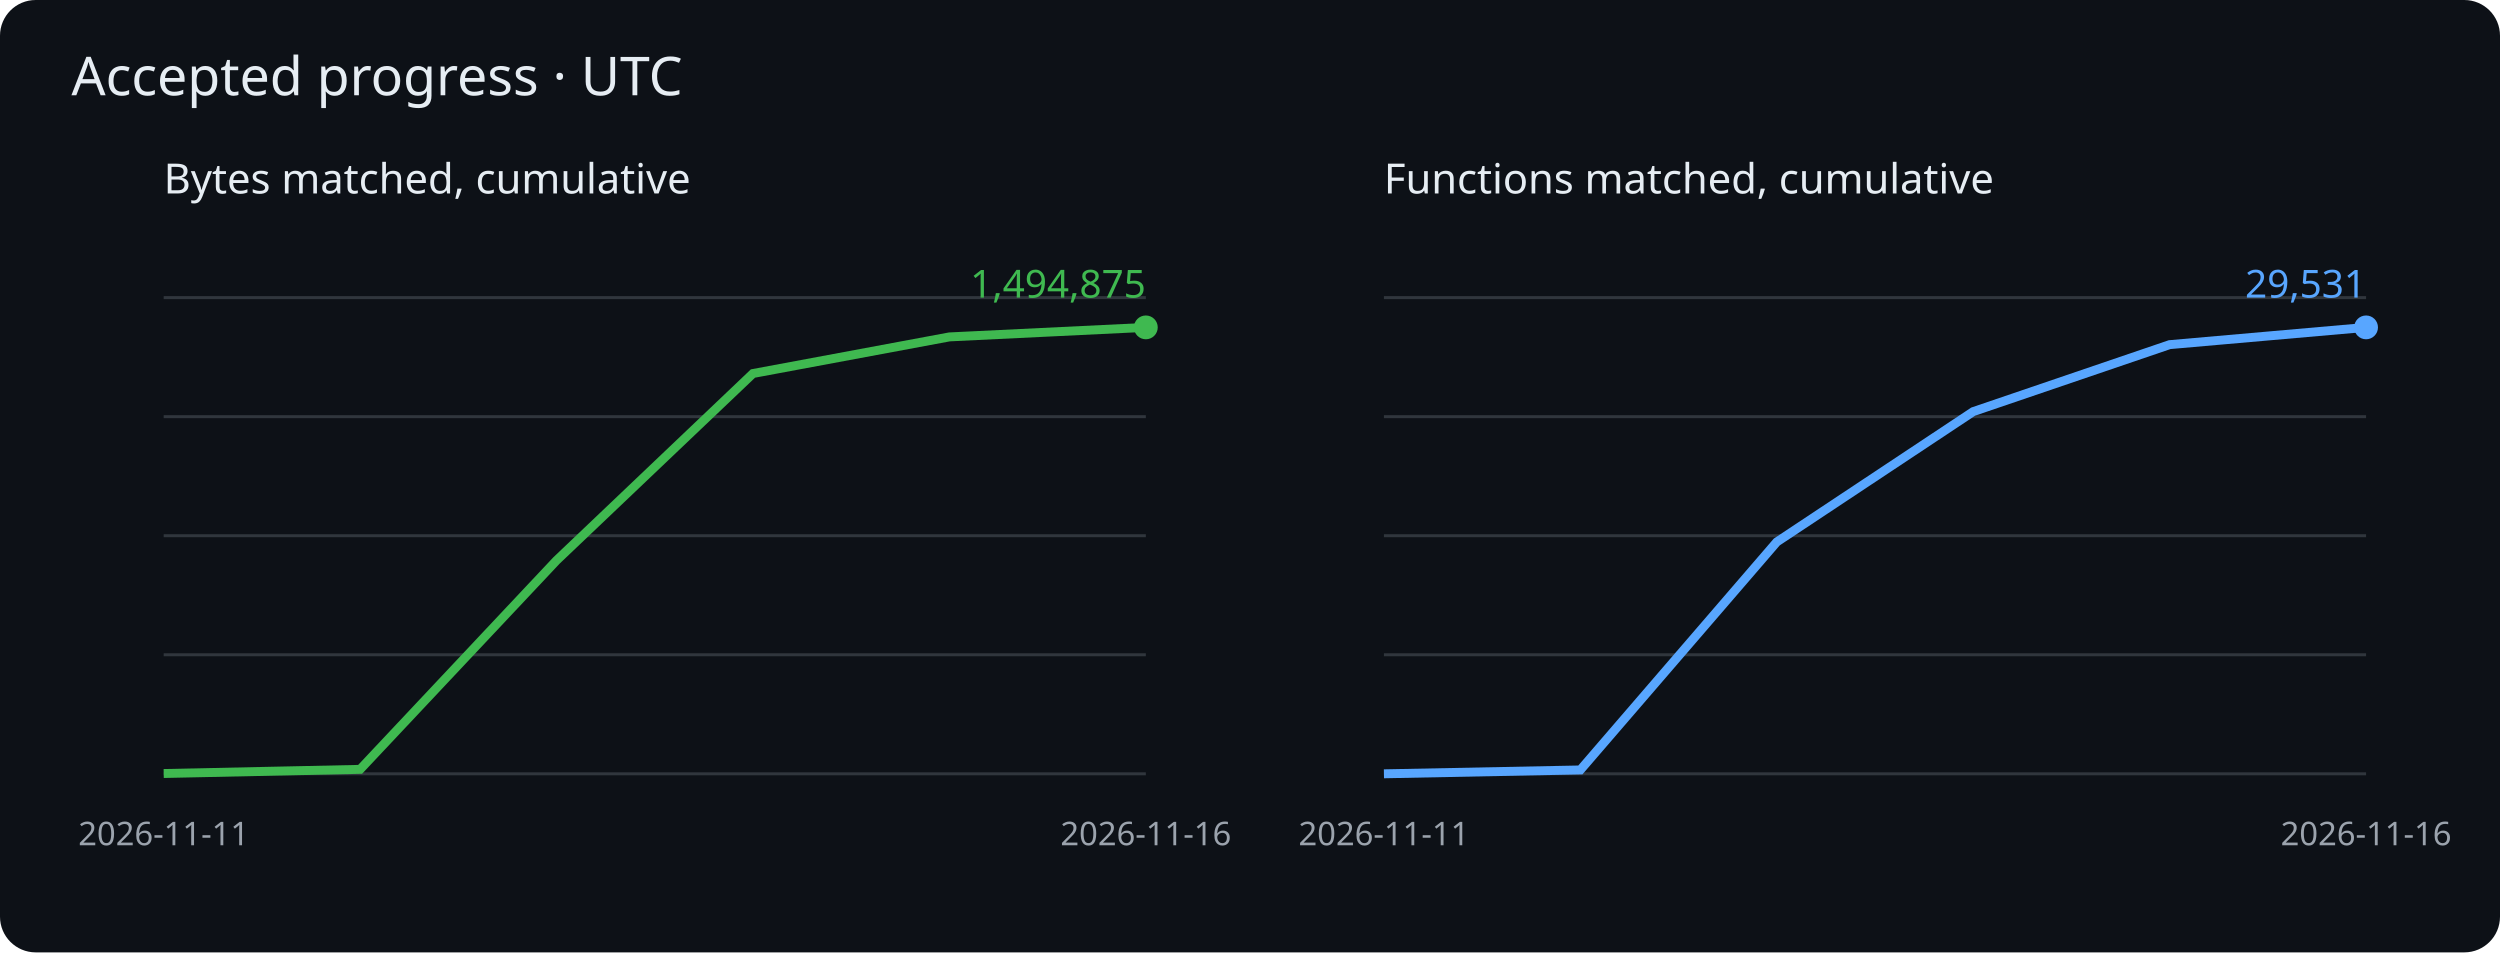
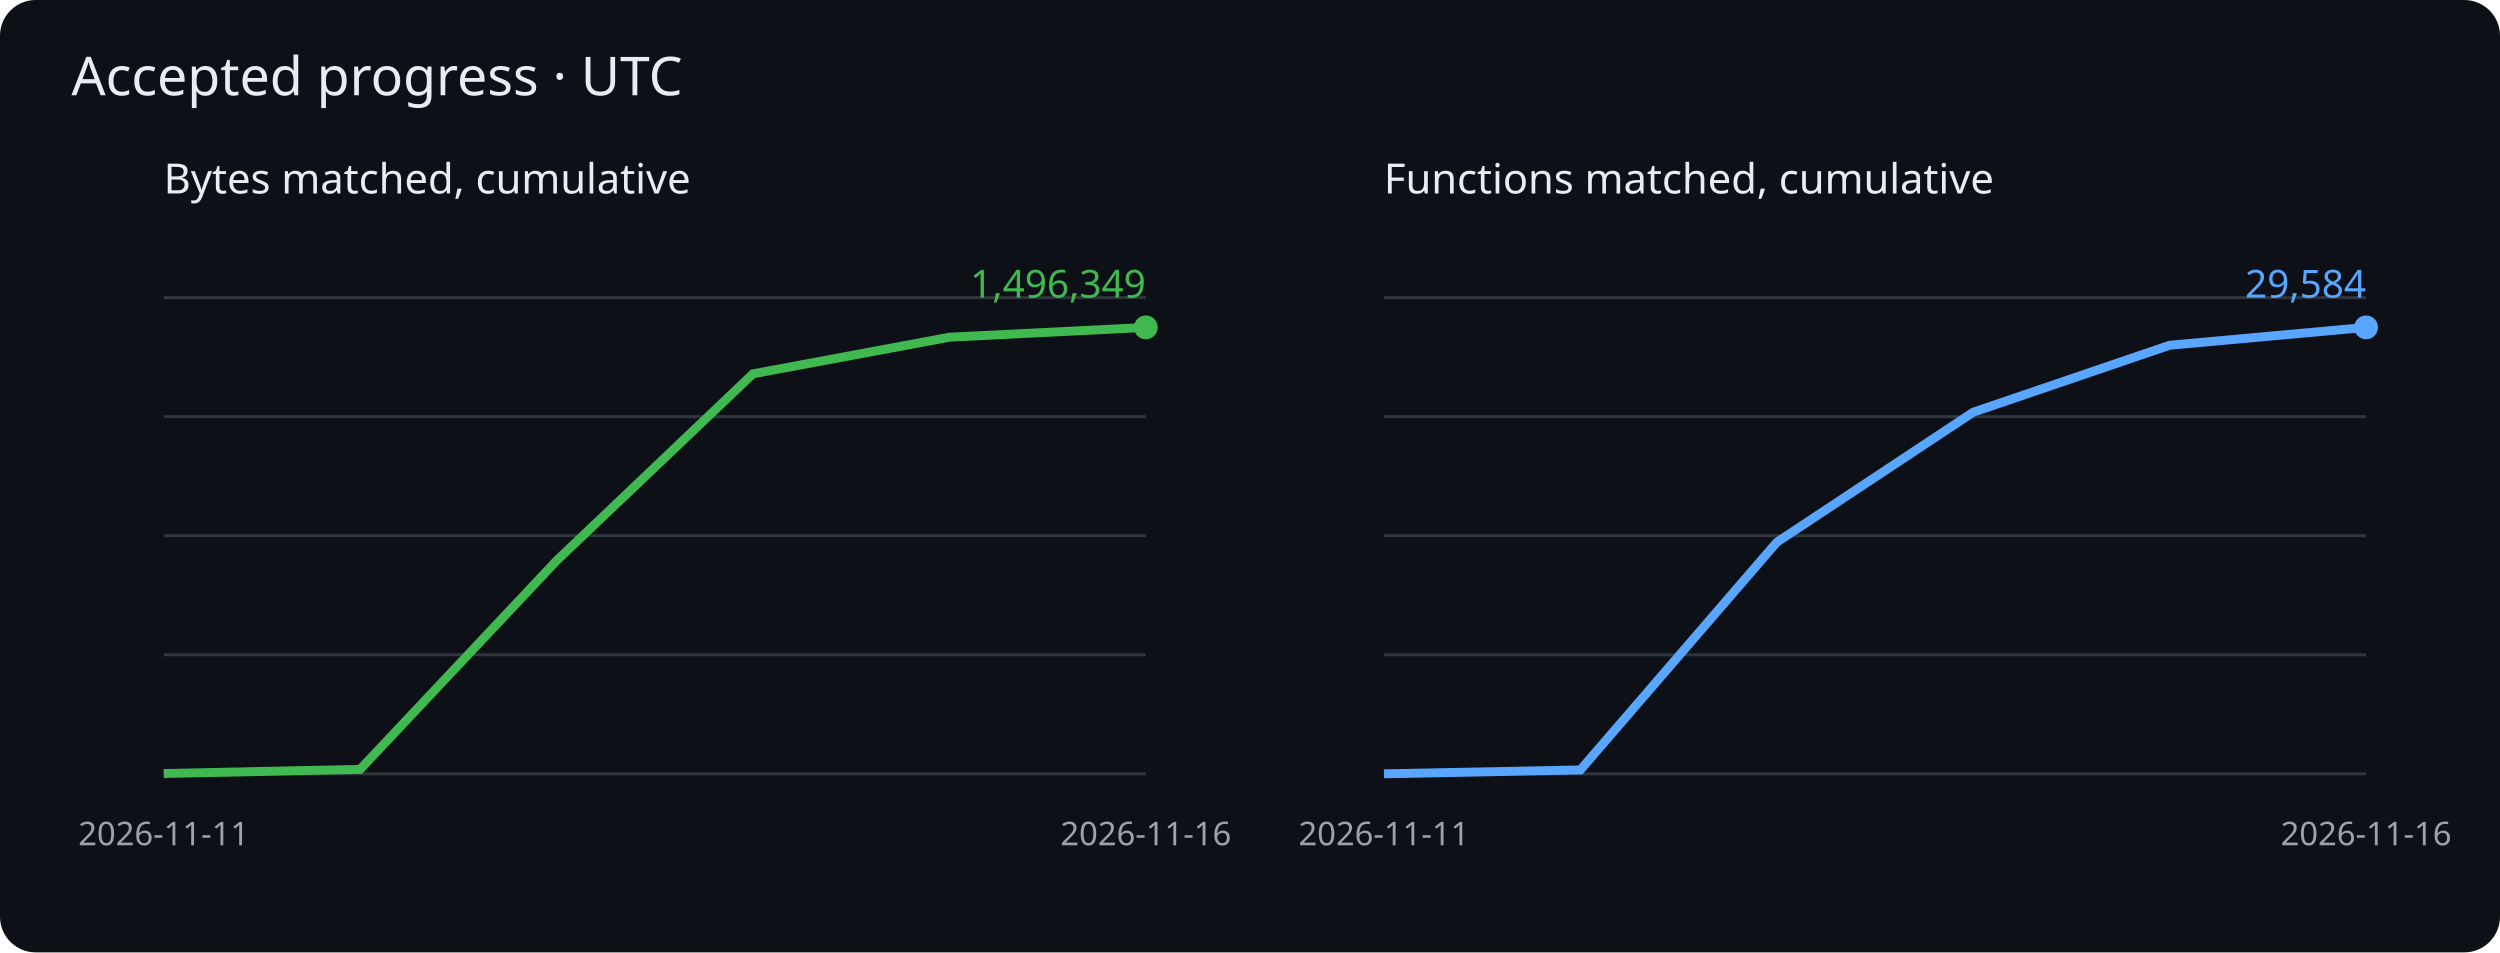
<svg xmlns="http://www.w3.org/2000/svg" viewBox="0 0 840 320" role="img" aria-label="Cumulative matched bytes and functions">
  <rect width="840" height="320" rx="12" fill="#0d1117" />
  <g font-family="sans-serif">
    <text x="24" y="32" fill="#e6edf3" font-size="18">Accepted progress · UTC</text>
    <text x="55" y="65" fill="#e6edf3" font-size="14">Bytes matched, cumulative</text>
    <path d="M55 260h330" stroke="#30363d" />
    <path d="M55 220h330" stroke="#30363d" />
    <path d="M55 180h330" stroke="#30363d" />
    <path d="M55 140h330" stroke="#30363d" />
    <path d="M55 100h330" stroke="#30363d" />
-     <polyline points="55.0,259.9 121.0,258.5 187.0,188.3 253.0,125.5 319.0,113.2 385.0,110.0" fill="none" stroke="#3fb950" stroke-width="3" />
+     <polyline points="55.0,259.9 121.0,258.5 187.0,188.4 253.0,125.6 319.0,113.3 385.0,110.0" fill="none" stroke="#3fb950" stroke-width="3" />
    <circle cx="385.0" cy="110.0" r="4" fill="#3fb950" />
-     <text x="385.0" y="100.0" text-anchor="end" fill="#3fb950" font-size="13">1,494,875</text>
+     <text x="385.0" y="100.0" text-anchor="end" fill="#3fb950" font-size="13">1,496,349</text>
    <text x="55.0" y="284" fill="#9ba3ad" font-size="11" text-anchor="middle">2026-11-11</text>
    <text x="385.0" y="284" fill="#9ba3ad" font-size="11" text-anchor="middle">2026-11-16</text>
    <text x="465" y="65" fill="#e6edf3" font-size="14">Functions matched, cumulative</text>
    <path d="M465 260h330" stroke="#30363d" />
    <path d="M465 220h330" stroke="#30363d" />
    <path d="M465 180h330" stroke="#30363d" />
    <path d="M465 140h330" stroke="#30363d" />
    <path d="M465 100h330" stroke="#30363d" />
-     <polyline points="465.0,260.0 531.0,258.7 597.0,182.1 663.0,138.3 729.0,115.8 795.0,110.0" fill="none" stroke="#58a6ff" stroke-width="3" />
+     <polyline points="465.0,260.0 531.0,258.7 597.0,182.2 663.0,138.5 729.0,116.0 795.0,110.0" fill="none" stroke="#58a6ff" stroke-width="3" />
    <circle cx="795.0" cy="110.0" r="4" fill="#58a6ff" />
-     <text x="795.0" y="100.0" text-anchor="end" fill="#58a6ff" font-size="13">29,531</text>
+     <text x="795.0" y="100.0" text-anchor="end" fill="#58a6ff" font-size="13">29,584</text>
    <text x="465.0" y="284" fill="#9ba3ad" font-size="11" text-anchor="middle">2026-11-11</text>
    <text x="795.0" y="284" fill="#9ba3ad" font-size="11" text-anchor="middle">2026-11-16</text>
  </g>
</svg>
